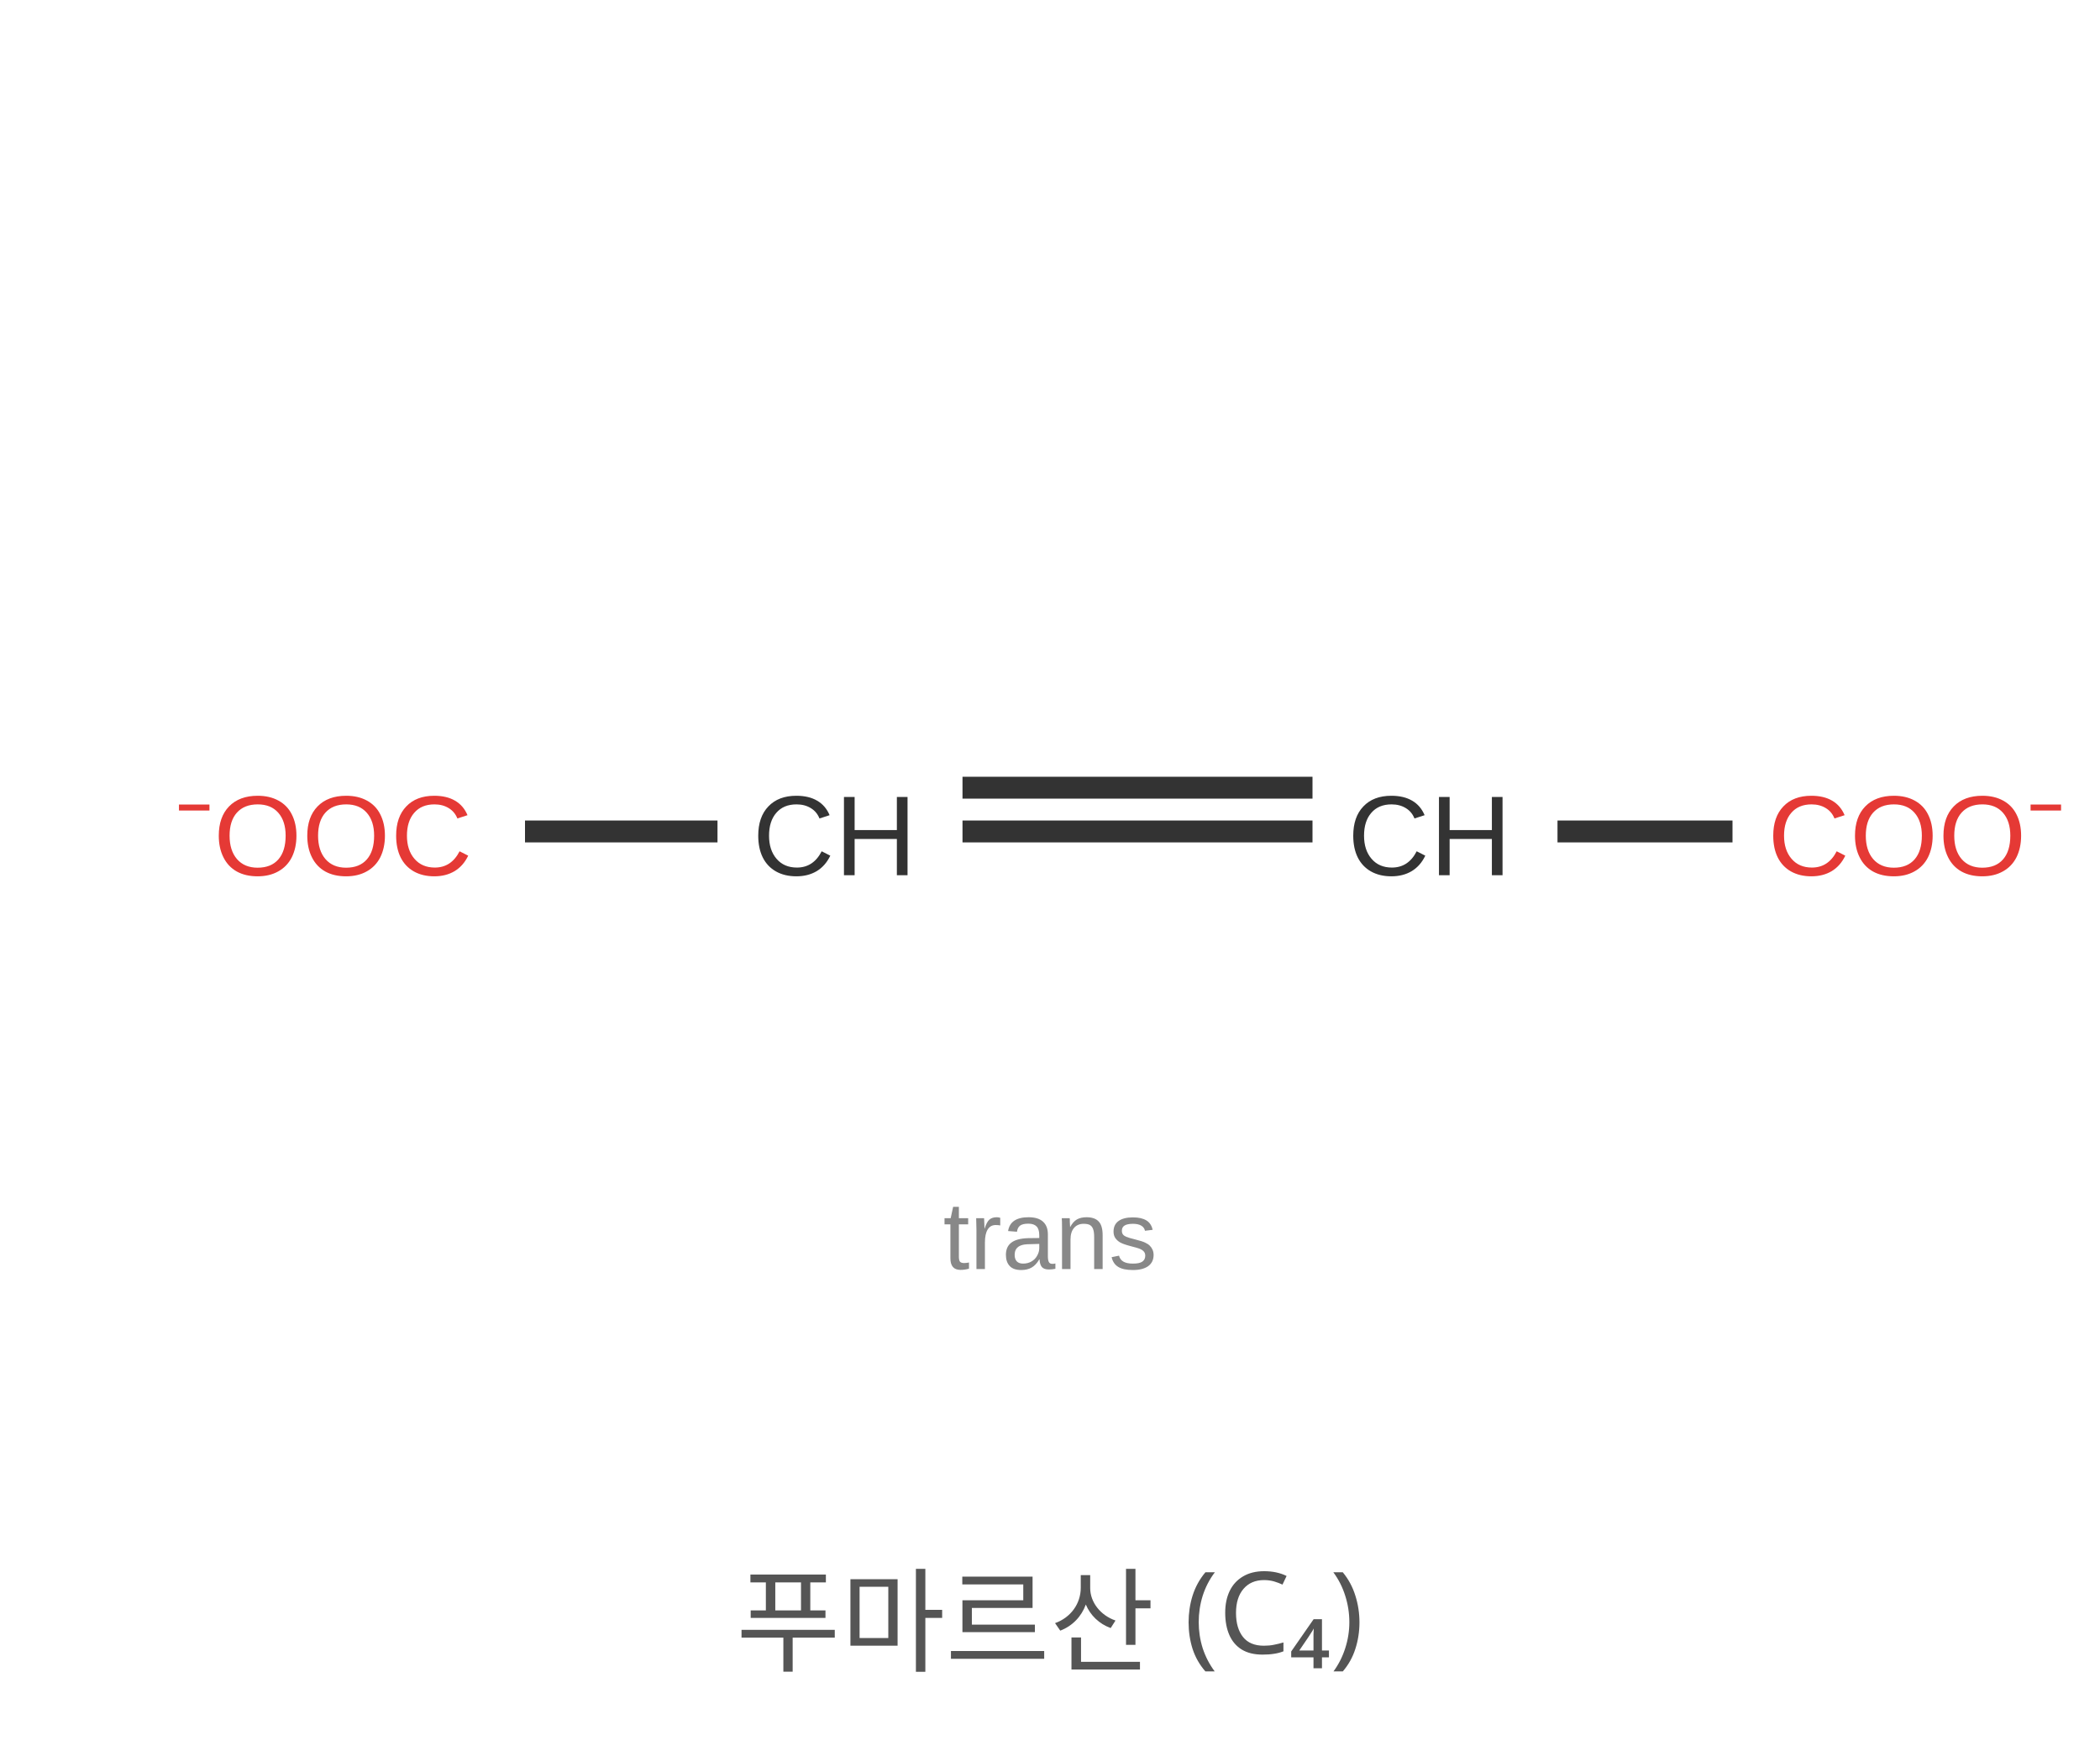
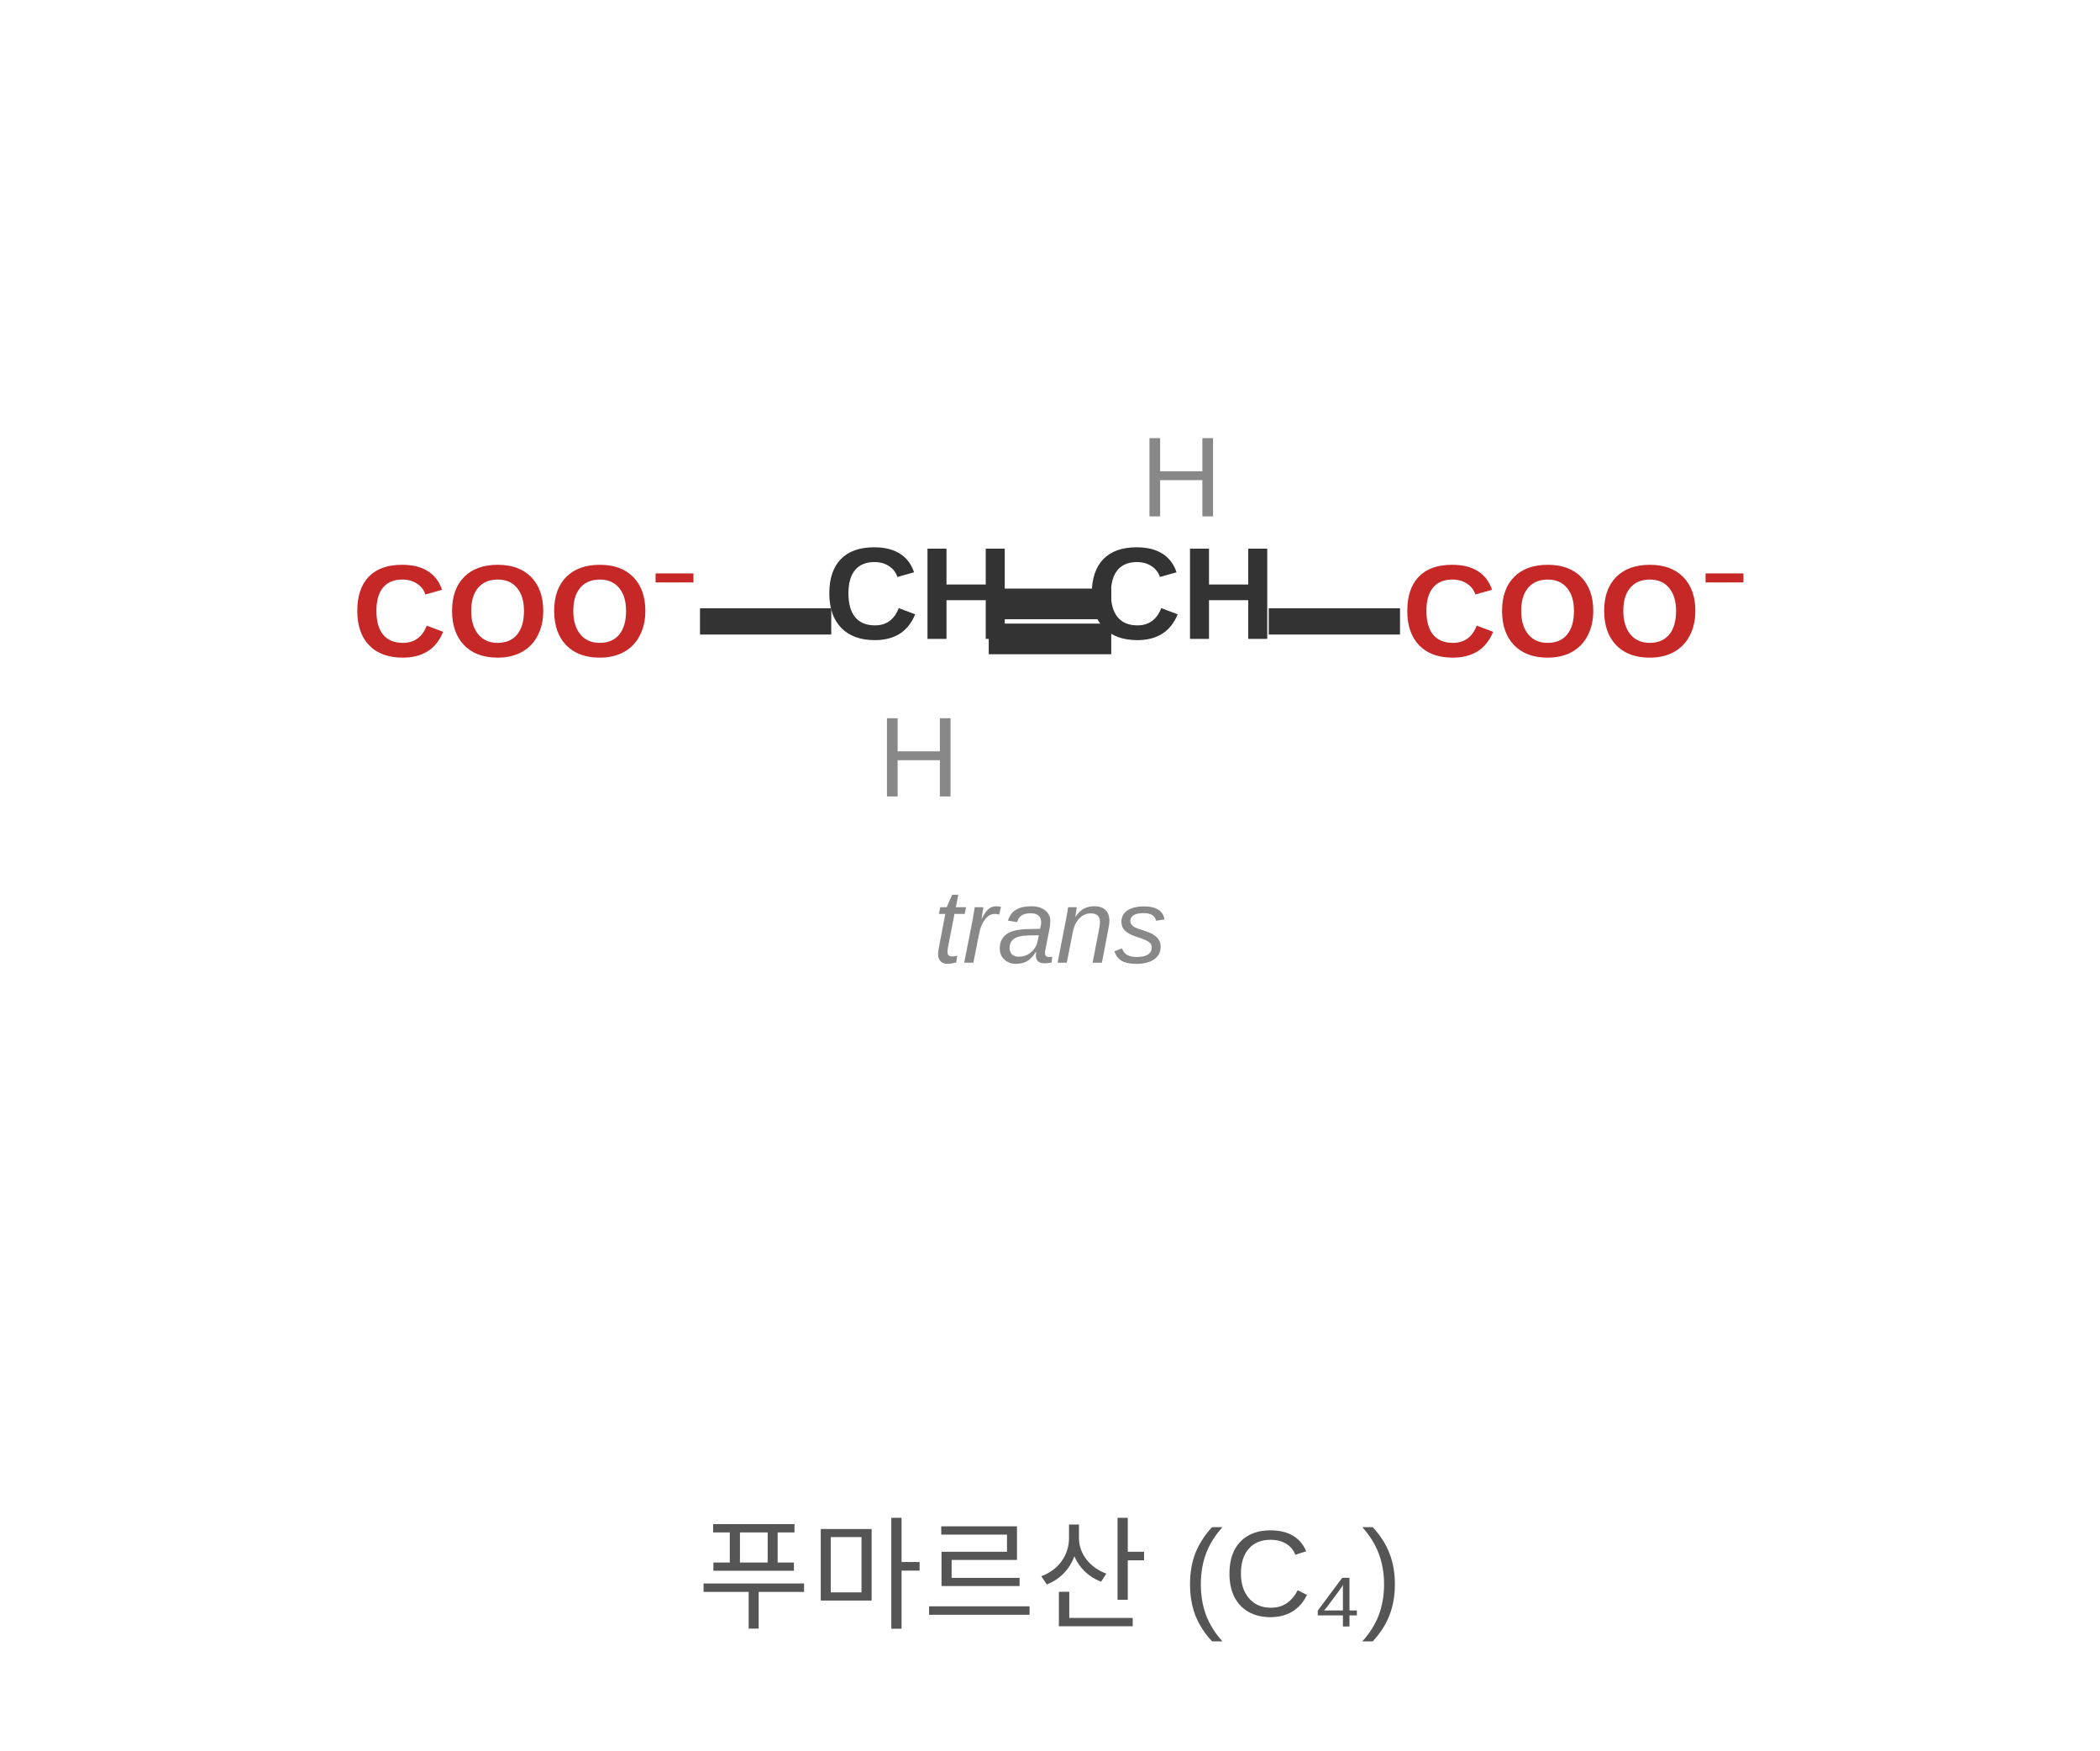
<svg xmlns="http://www.w3.org/2000/svg" viewBox="0 0 240 200">
-   <g transform="translate(20,100)">
-     <text x="0" y="0" font-size="13" fill="#E53935" font-family="Arial, sans-serif">⁻OOC</text>
-     <line x1="40" y1="-5" x2="62" y2="-5" stroke="#333" stroke-width="2.5" />
-     <text x="66" y="0" font-size="13" fill="#333" font-family="Arial, sans-serif">CH</text>
-     <line x1="90" y1="-5" x2="130" y2="-5" stroke="#333" stroke-width="2.5" />
-     <line x1="90" y1="-10" x2="130" y2="-10" stroke="#333" stroke-width="2.5" />
-     <text x="134" y="0" font-size="13" fill="#333" font-family="Arial, sans-serif">CH</text>
-     <line x1="158" y1="-5" x2="178" y2="-5" stroke="#333" stroke-width="2.5" />
-     <text x="182" y="0" font-size="13" fill="#E53935" font-family="Arial, sans-serif">COO⁻</text>
+   <g transform="translate(120,75)">
+     <text x="-60" y="0" font-size="15" fill="#C62828" font-family="Arial" text-anchor="middle" font-weight="bold">COO⁻</text>
+     <line x1="-40" y1="-4" x2="-25" y2="-4" stroke="#333" stroke-width="3" />
+     <text x="-15" y="-2" font-size="15" fill="#333" font-family="Arial" text-anchor="middle" font-weight="bold">CH</text>
+     <text x="-15" y="16" font-size="13" fill="#888" font-family="Arial" text-anchor="middle">H</text>
+     <line x1="-7" y1="-6" x2="7" y2="-6" stroke="#333" stroke-width="3.5" />
+     <line x1="-7" y1="-2" x2="7" y2="-2" stroke="#333" stroke-width="3.5" />
+     <text x="15" y="-2" font-size="15" fill="#333" font-family="Arial" text-anchor="middle" font-weight="bold">CH</text>
+     <text x="15" y="-16" font-size="13" fill="#888" font-family="Arial" text-anchor="middle">H</text>
+     <line x1="25" y1="-4" x2="40" y2="-4" stroke="#333" stroke-width="3" />
+     <text x="60" y="0" font-size="15" fill="#C62828" font-family="Arial" text-anchor="middle" font-weight="bold">COO⁻</text>
+     <text x="0" y="35" font-size="12" fill="#888" font-family="Arial" text-anchor="middle" font-style="italic">trans</text>
  </g>
-   <text x="120" y="145" text-anchor="middle" font-size="11" fill="#888" font-family="Arial, sans-serif">trans</text>
-   <text x="120" y="190" text-anchor="middle" font-family="'Noto Sans KR', sans-serif" font-size="13" fill="#555">푸마르산 (C₄)</text>
+   <text x="120" y="185" font-family="Noto Sans KR, Arial" font-size="14" fill="#555" text-anchor="middle">푸마르산 (C₄)</text>
</svg>
